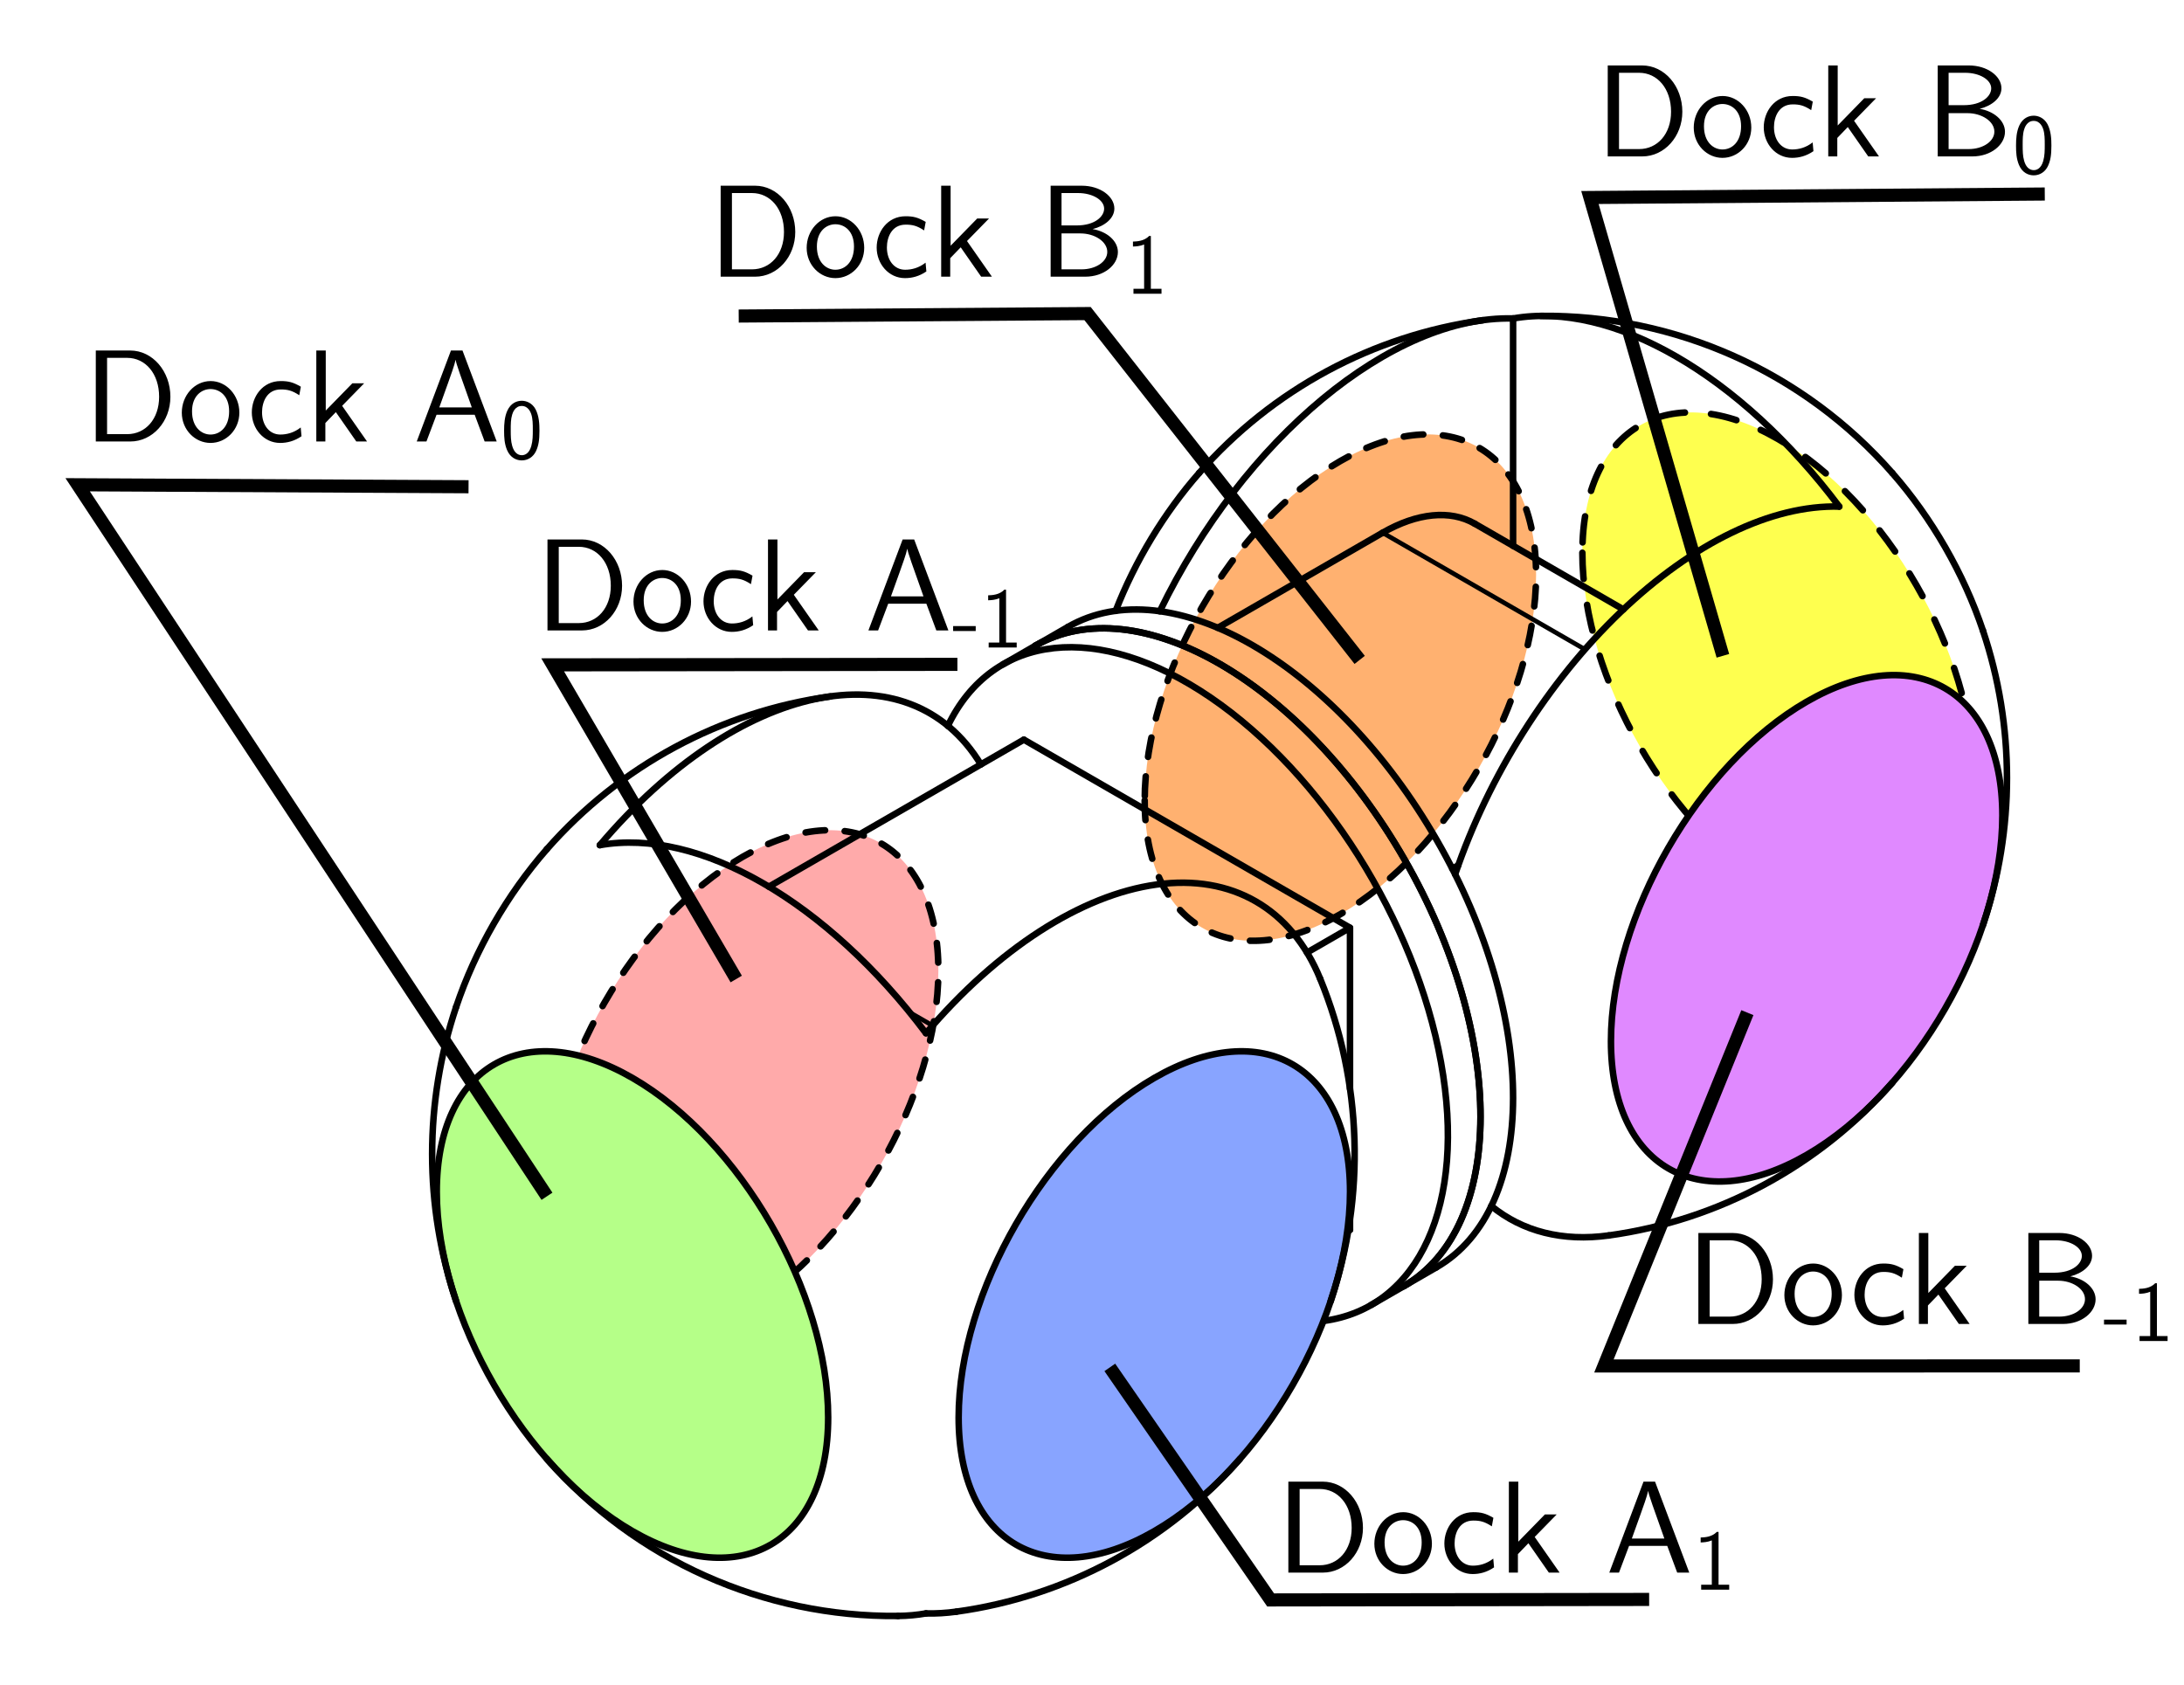
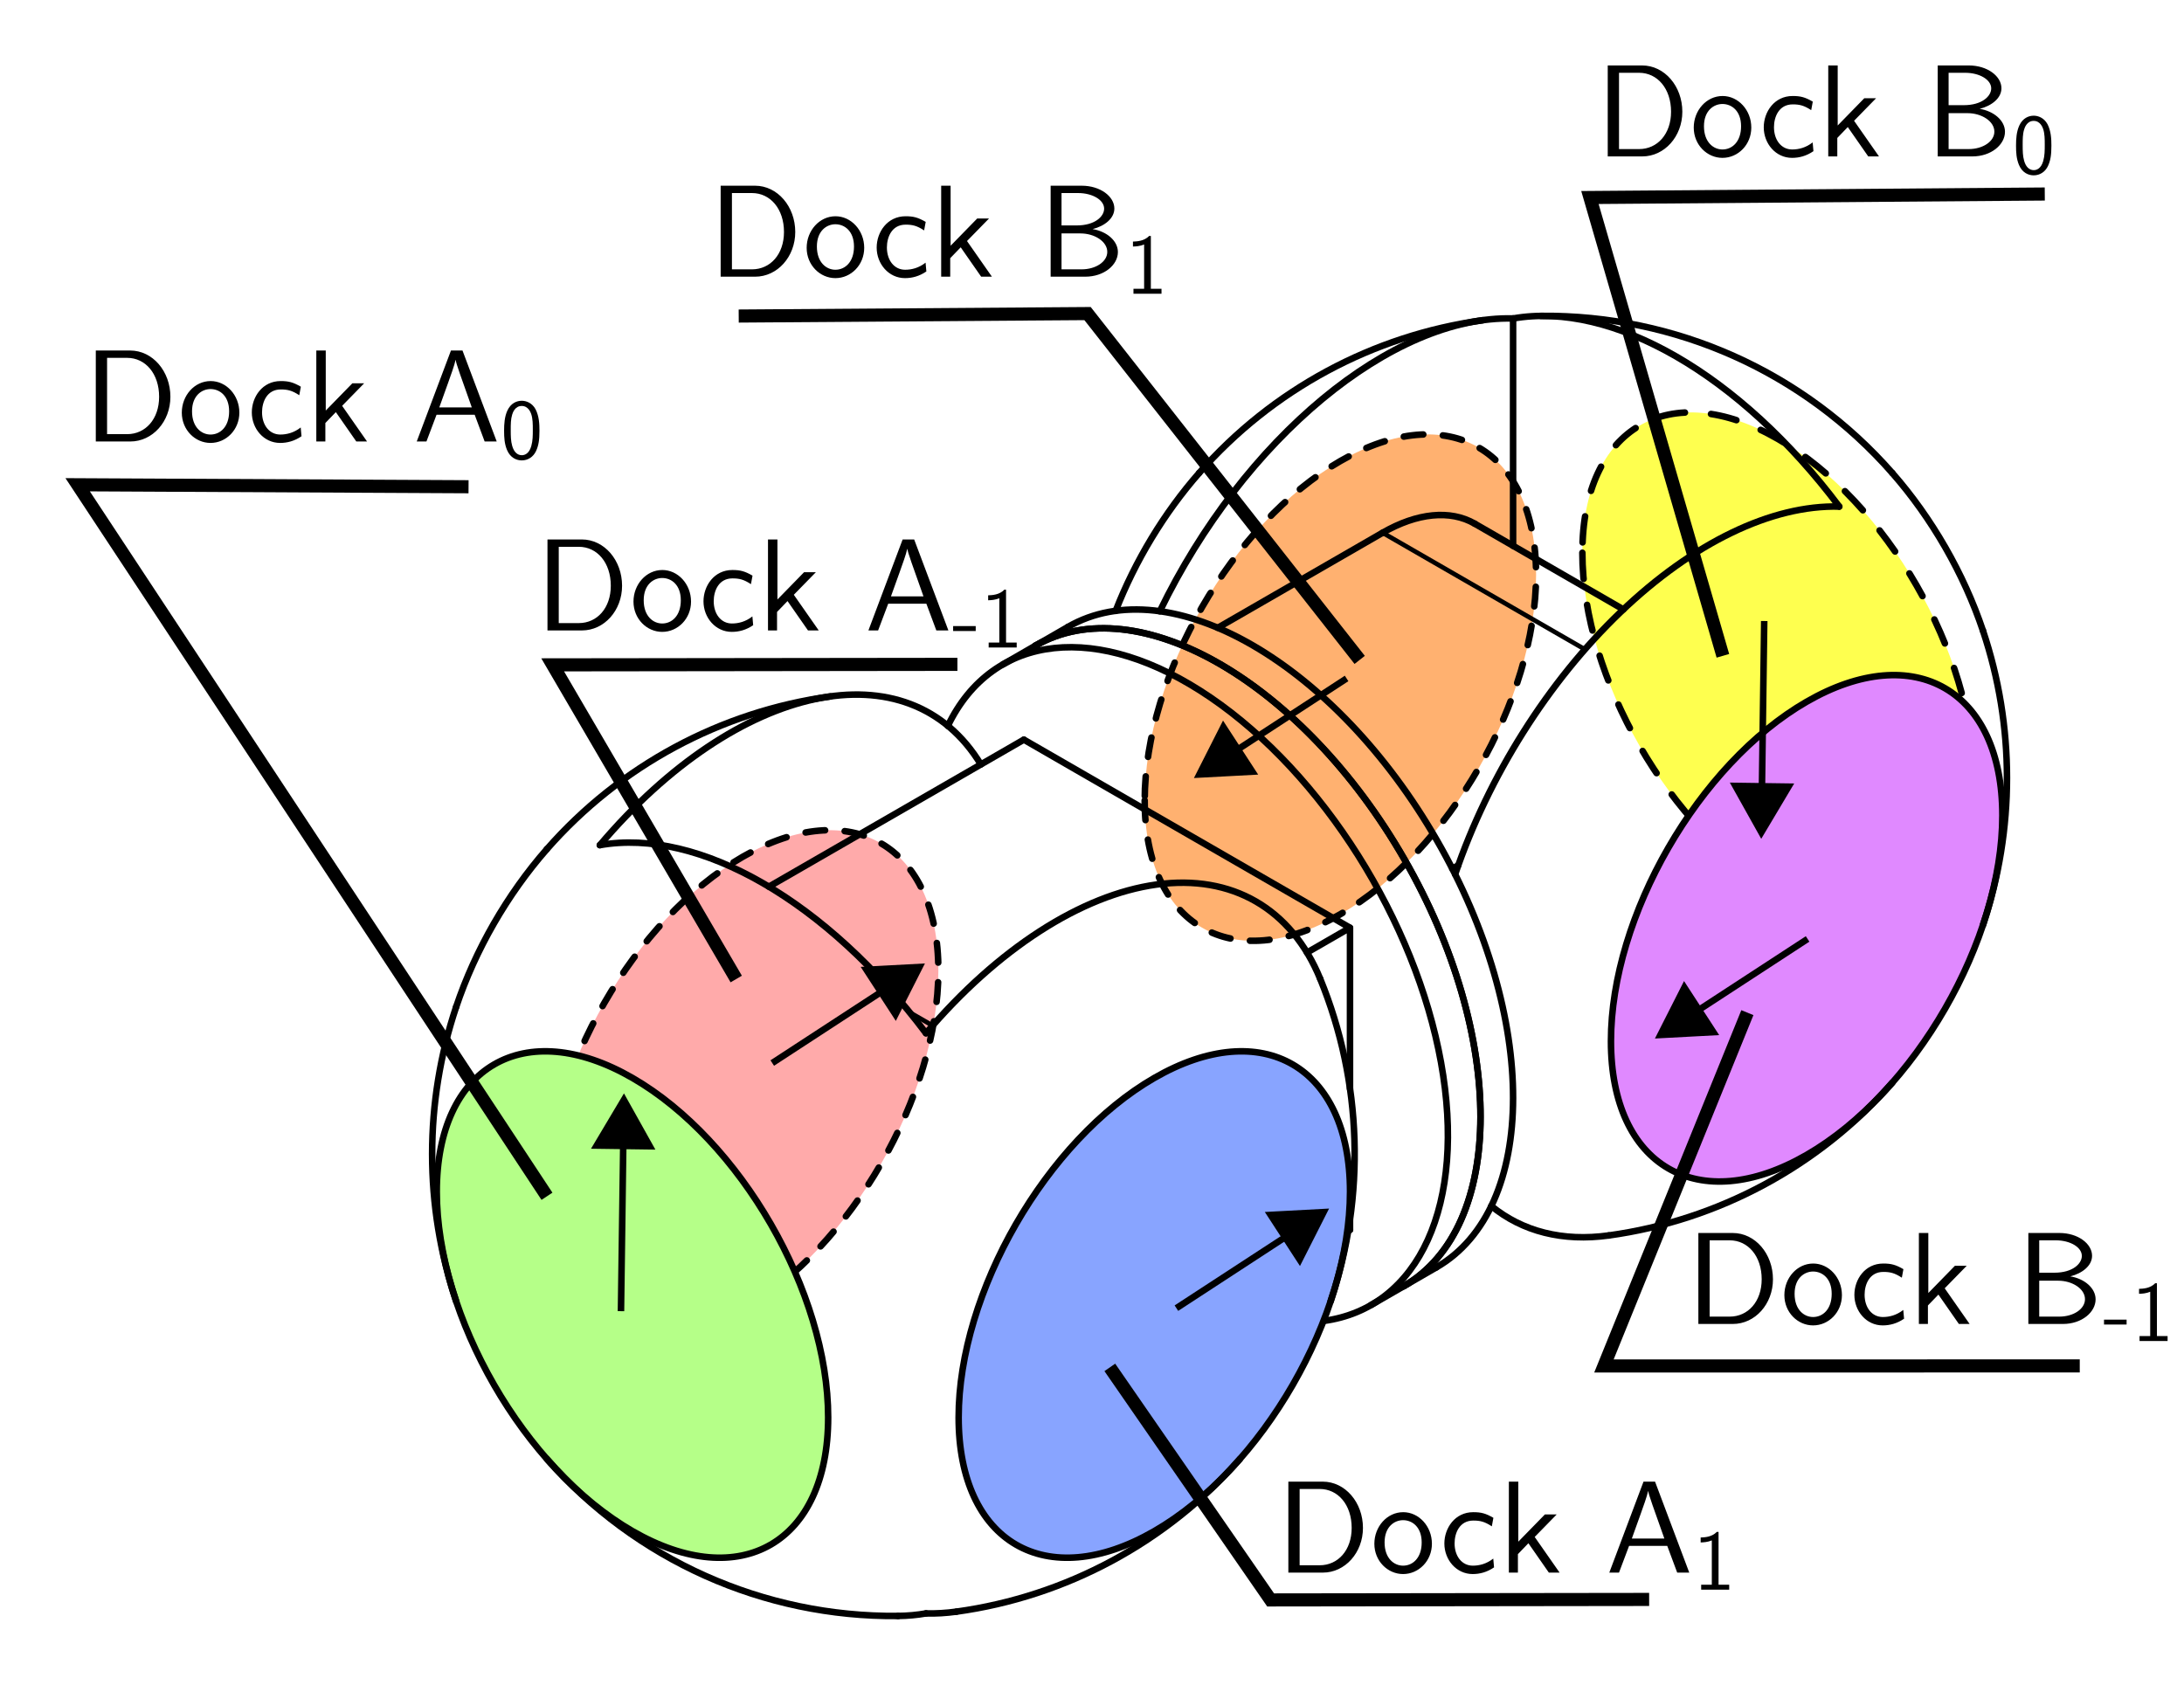
<svg xmlns="http://www.w3.org/2000/svg" width="166.834mm" height="128.707mm" viewBox="0 0 166.834 128.707" version="1.1" id="svg1430" style="enable-background:new">
  <defs id="defs1424">
+     <marker orient="auto" refY="0.0" refX="0.0" id="TriangleOutL" style="overflow:visible">
+       <path id="path8646" d="M 5.77,0.0 L -2.88,5.0 L -2.88,-5.0 L 5.77,0.0 z " style="fill-rule:evenodd;stroke:#000000;stroke-width:1pt;stroke-opacity:1;fill:#000000;fill-opacity:1" transform="scale(0.8)" />
+     </marker>
    <marker orient="auto" refY="0" refX="0" id="marker5026" style="overflow:visible">
      <path id="path5024" d="M 5.77,0 -2.88,5 V -5 Z" style="fill:#045fff;fill-opacity:1;fill-rule:evenodd;stroke:#045fff;stroke-width:1pt;stroke-opacity:1" transform="scale(-0.8)" />
    </marker>
    <marker orient="auto" refY="0" refX="0" id="TriangleInL" style="overflow:visible">
      <path id="path2353" d="M 5.77,0 -2.88,5 V -5 Z" style="fill:#ff0f00;fill-opacity:1;fill-rule:evenodd;stroke:#ff0f00;stroke-width:1pt;stroke-opacity:1" transform="scale(-0.8)" />
    </marker>
    <marker orient="auto" refY="0" refX="0" id="Arrow1Lstart" style="overflow:visible">
      <path id="path2218" d="M 0,0 5,-5 -12.5,0 5,5 Z" style="fill:#000000;fill-opacity:1;fill-rule:evenodd;stroke:#000000;stroke-width:1pt;stroke-opacity:1" transform="matrix(0.8,0,0,0.8,10,0)" />
    </marker>
    <clipPath clipPathUnits="userSpaceOnUse" id="clipPath991">
      <path d="m 303308,191461 h 77443 v 65635 h -77443 v -65635" id="path989" />
    </clipPath>
    <marker orient="auto" refY="0" refX="0" id="TriangleInL-2" style="overflow:visible">
      <path id="path2353-9" d="M 5.77,0 -2.88,5 V -5 Z" style="fill:#19d400;fill-opacity:1;fill-rule:evenodd;stroke:#19d400;stroke-width:1pt;stroke-opacity:1" transform="scale(-0.8)" />
+     </marker>
+     <marker orient="auto" refY="0" refX="0" id="TriangleOutL-8" style="overflow:visible">
+       <path id="path8646-7" d="M 5.77,0 -2.88,5 V -5 Z" style="fill:#000000;fill-opacity:1;fill-rule:evenodd;stroke:#000000;stroke-width:1pt;stroke-opacity:1" transform="scale(0.8)" />
+     </marker>
+     <marker orient="auto" refY="0" refX="0" id="TriangleOutL-8-2" style="overflow:visible">
+       <path id="path8646-7-0" d="M 5.77,0 -2.88,5 V -5 Z" style="fill:#000000;fill-opacity:1;fill-rule:evenodd;stroke:#000000;stroke-width:1pt;stroke-opacity:1" transform="scale(0.8)" />
+     </marker>
+     <marker orient="auto" refY="0" refX="0" id="TriangleOutL-8-2-3" style="overflow:visible">
+       <path id="path8646-7-0-7" d="M 5.77,0 -2.88,5 V -5 Z" style="fill:#000000;fill-opacity:1;fill-rule:evenodd;stroke:#000000;stroke-width:1pt;stroke-opacity:1" transform="scale(0.8)" />
+     </marker>
+     <marker orient="auto" refY="0" refX="0" id="TriangleOutL-8-2-3-9" style="overflow:visible">
+       <path id="path8646-7-0-7-2" d="M 5.77,0 -2.88,5 V -5 Z" style="fill:#000000;fill-opacity:1;fill-rule:evenodd;stroke:#000000;stroke-width:1pt;stroke-opacity:1" transform="scale(0.8)" />
+     </marker>
+     <marker orient="auto" refY="0" refX="0" id="TriangleOutL-8-2-3-9-8" style="overflow:visible">
+       <path id="path8646-7-0-7-2-9" d="M 5.77,0 -2.88,5 V -5 Z" style="fill:#000000;fill-opacity:1;fill-rule:evenodd;stroke:#000000;stroke-width:1pt;stroke-opacity:1" transform="scale(0.8)" />
+     </marker>
+     <marker orient="auto" refY="0" refX="0" id="TriangleOutL-3" style="overflow:visible">
+       <path id="path8646-6" d="M 5.77,0 -2.88,5 V -5 Z" style="fill:#000000;fill-opacity:1;fill-rule:evenodd;stroke:#000000;stroke-width:1pt;stroke-opacity:1" transform="scale(0.8)" />
    </marker>
  </defs>
  <g id="layer1" transform="translate(-7.637442,-27.73739)">
    <g transform="matrix(0.00178994,0,0,-0.00179279,-511.4147,503.6174)" id="g985" style="stroke-width:0.354">
      <path d="m 338835.08,231330.02 c -0.3,-5332.96 3738.66,-7502.78 8351.22,-4846.45 4612.55,2656.35 8352.01,9132.95 8352.31,14465.91 0.3,5332.95 -3738.66,7502.78 -8351.21,4846.44 -4612.56,-2656.34 -8352.01,-9132.95 -8352.32,-14465.9" style="fill:#ffb170;fill-opacity:1;stroke:#000000;stroke-width:278.975;stroke-linecap:round;stroke-linejoin:round;stroke-miterlimit:10;stroke-dasharray:836.924, 836.924;stroke-dashoffset:0;stroke-opacity:1" id="path1051-0-2" />
      <path d="m 357513.3,241886.84 c 0.31,-5332.96 3739.76,-11809.56 8352.31,-14465.91 4612.55,-2656.33 8351.51,-486.51 8351.21,4846.45 -0.3,5332.95 -3739.76,11809.56 -8352.31,14465.9 -4612.55,2656.34 -8351.51,486.51 -8351.21,-4846.44" style="fill:#feff4f;fill-opacity:1;stroke:#000000;stroke-width:279.117;stroke-linecap:round;stroke-linejoin:round;stroke-miterlimit:10;stroke-dasharray:1116.467, 1116.467;stroke-dashoffset:0;stroke-opacity:1" id="path1093-6" />
      <path d="m 313326.07,214463.55 c -0.3,-5332.96 3738.66,-7502.78 8351.21,-4846.45 4612.55,2656.35 8352.01,9132.95 8352.31,14465.91 0.3,5332.95 -3738.66,7502.78 -8351.21,4846.44 -4612.55,-2656.34 -8352,-9132.95 -8352.31,-14465.9" style="fill:#ffaaaa;fill-opacity:1;stroke:#000000;stroke-width:279.117;stroke-linecap:round;stroke-linejoin:round;stroke-miterlimit:10;stroke-dasharray:837.351, 837.351;stroke-dashoffset:0;stroke-opacity:1" id="path1097-7" />
      <g id="g987" clip-path="url(#clipPath991)" style="stroke-width:0.354">
        <g id="g993" transform="matrix(0.49906,-0.86657,0.86657,0.49906,343421.5,225080.5)" style="stroke-width:0.354">
          <path d="M 15748.5,0 C 15748.5,5027.725 8697.657,9103.5 0,9103.5 -8697.657,9103.5 -15748.5,5027.725 -15748.5,0" style="fill:none;stroke:#000000;stroke-width:278.974;stroke-linecap:round;stroke-linejoin:round;stroke-miterlimit:10;stroke-dasharray:none;stroke-opacity:1" id="path995" />
        </g>
        <g id="g997" transform="matrix(0.49906,-0.86657,0.86657,0.49906,342030.5,224279.5)" style="stroke-width:0.354">
          <path d="M 15748.5,0 C 15748.5,5027.725 8697.657,9103.5 0,9103.5 -8697.657,9103.5 -15748.5,5027.725 -15748.5,0" style="fill:none;stroke:#000000;stroke-width:278.974;stroke-linecap:round;stroke-linejoin:round;stroke-miterlimit:10;stroke-dasharray:none;stroke-opacity:1" id="path999" />
        </g>
        <path d="m 352217,228567 -253,-146" style="fill:none;stroke:#000000;stroke-width:278.974;stroke-linecap:round;stroke-linejoin:round;stroke-miterlimit:10;stroke-dasharray:none;stroke-opacity:1" id="path1001" />
        <path d="m 341954,238688 7035,4051" style="fill:none;stroke:#000000;stroke-width:278.974;stroke-linecap:round;stroke-linejoin:round;stroke-miterlimit:10;stroke-dasharray:none;stroke-opacity:1" id="path1003" />
        <g id="g1005" transform="matrix(-0.49906,-0.86657,0.86657,-0.49906,348989.5,236302.5)" style="stroke-width:0.354">
          <path d="m -7874.5,0 c 0,-1204.109 825.493,-2359.155 2295.721,-3212.22" style="fill:none;stroke:#000000;stroke-width:278.974;stroke-linecap:round;stroke-linejoin:round;stroke-miterlimit:10;stroke-dasharray:none;stroke-opacity:1" id="path1007" />
        </g>
        <path d="m 348989,242739 8634,-4971" style="fill:none;stroke:#000000;stroke-width:195.317;stroke-linecap:round;stroke-linejoin:round;stroke-miterlimit:10;stroke-dasharray:none;stroke-opacity:1" id="path1009" />
        <path d="m 334171,237926 1392,801" style="fill:none;stroke:#000000;stroke-width:278.974;stroke-linecap:round;stroke-linejoin:round;stroke-miterlimit:10;stroke-dasharray:none;stroke-opacity:1" id="path1011" />
        <path d="m 349888,210631 1392,802" style="fill:none;stroke:#000000;stroke-width:278.974;stroke-linecap:round;stroke-linejoin:round;stroke-miterlimit:10;stroke-dasharray:none;stroke-opacity:1" id="path1013" />
        <path d="m 352919,243126 6344,-3654" style="fill:none;stroke:#000000;stroke-width:278.974;stroke-linecap:round;stroke-linejoin:round;stroke-miterlimit:10;stroke-dasharray:none;stroke-opacity:1" id="path1015" />
        <g id="g1017" transform="matrix(0.49906,-0.86657,0.86657,0.49906,340638.5,223477.5)" style="stroke-width:0.354">
          <path d="M 15323.391,-2100.89 C 16888.99,1714.777 14051.553,5681.187 8281.202,7743.283 2510.85,9805.379 -4895.471,9499.684 -10100.434,6984.582 -15305.396,4469.48 -17139.129,310.268 -14651.55,-3338.104" style="fill:none;stroke:#000000;stroke-width:278.974;stroke-linecap:round;stroke-linejoin:round;stroke-miterlimit:10;stroke-dasharray:none;stroke-opacity:1" id="path1019" />
        </g>
        <g id="g1021" transform="matrix(0.49906,-0.86657,0.86657,0.49906,342030.5,224279.5)" style="stroke-width:0.354">
          <path d="M 15748.5,0 C 15748.5,5027.725 8697.657,9103.5 0,9103.5 -8697.657,9103.5 -15748.5,5027.725 -15748.5,0" style="fill:none;stroke:#000000;stroke-width:278.974;stroke-linecap:round;stroke-linejoin:round;stroke-miterlimit:10;stroke-dasharray:none;stroke-opacity:1" id="path1023" />
        </g>
        <path d="m 347597,225906 -13919,8016" style="fill:none;stroke:#000000;stroke-width:278.974;stroke-linecap:round;stroke-linejoin:round;stroke-miterlimit:10;stroke-dasharray:none;stroke-opacity:1" id="path1025" />
        <path d="m 347597,213032 v 447" style="fill:none;stroke:#000000;stroke-width:278.974;stroke-linecap:round;stroke-linejoin:round;stroke-miterlimit:10;stroke-dasharray:none;stroke-opacity:1" id="path1027" />
        <path d="m 347597,219047 v 6859 l -1835,-1057" style="fill:none;stroke:#000000;stroke-width:278.974;stroke-linecap:round;stroke-linejoin:round;stroke-miterlimit:10;stroke-dasharray:none;stroke-opacity:1" id="path1029" />
        <path d="m 347521,212988 76,44" style="fill:none;stroke:#000000;stroke-width:278.974;stroke-linecap:round;stroke-linejoin:round;stroke-miterlimit:10;stroke-dasharray:none;stroke-opacity:1" id="path1031" />
        <path d="m 322797,227657 10881,6265" style="fill:none;stroke:#000000;stroke-width:278.974;stroke-linecap:round;stroke-linejoin:round;stroke-miterlimit:10;stroke-dasharray:none;stroke-opacity:1" id="path1033" />
        <path d="m 329783,221737 -978,563" style="fill:none;stroke:#000000;stroke-width:195.317;stroke-linecap:round;stroke-linejoin:round;stroke-miterlimit:10;stroke-dasharray:none;stroke-opacity:1" id="path1035" />
        <path d="m 349888,210631 -1392,-801" style="fill:none;stroke:#000000;stroke-width:278.974;stroke-linecap:round;stroke-linejoin:round;stroke-miterlimit:10;stroke-dasharray:none;stroke-opacity:1" id="path1037" />
        <path d="m 334171,237926 -1392,-802" style="fill:none;stroke:#000000;stroke-width:278.974;stroke-linecap:round;stroke-linejoin:round;stroke-miterlimit:10;stroke-dasharray:none;stroke-opacity:1" id="path1039" />
        <g id="g1041" transform="matrix(-0.49906,-0.86657,0.86657,-0.49906,344813.5,238707.5)" style="stroke-width:0.354">
          <path d="m -3875.581,-6449.504 c 2212.955,-444.32 4604.504,-498.224 6870.593,-154.857" style="fill:none;stroke:#000000;stroke-width:278.974;stroke-linecap:round;stroke-linejoin:round;stroke-miterlimit:10;stroke-dasharray:none;stroke-opacity:1" id="path1043" />
        </g>
        <g id="g1045" transform="matrix(-0.49906,0.86657,-0.86657,-0.49906,367085.5,238707.5)" style="stroke-width:0.354">
          <path d="m -3875.581,-6449.504 c 2510.162,-503.994 5241,-503.994 7751.162,0" style="fill:none;stroke:#000000;stroke-width:278.974;stroke-linecap:round;stroke-linejoin:round;stroke-miterlimit:10;stroke-dasharray:none;stroke-opacity:1" id="path1047" />
        </g>
        <g id="g1049" transform="matrix(-0.49906,-0.86657,0.86657,-0.49906,367085.5,225882.5)" style="stroke-width:0.354">
          <path d="m 8335.962,-4837.02 c 4621.514,2661.188 4635.853,6984.113 32.029,9655.525 C 3764.166,7489.918 -3714.448,7498.207 -8335.962,4837.02 -12957.476,2175.832 -12971.815,-2147.093 -8367.991,-4818.505 -3764.166,-7489.918 3714.448,-7498.207 8335.962,-4837.02" style="fill:#e089ff;fill-opacity:1;stroke:#000000;stroke-width:278.974;stroke-linecap:round;stroke-linejoin:round;stroke-miterlimit:10;stroke-dasharray:none;stroke-opacity:1" id="path1051" />
        </g>
        <g id="g1053" transform="matrix(-0.49906,-0.86657,0.86657,-0.49906,348989.5,236302.5)" style="stroke-width:0.354">
          <path d="m -16269.157,-2943.974 c 2457.541,-4539.079 10171.848,-7415.911 18338.109,-6838.674" style="fill:none;stroke:#000000;stroke-width:278.974;stroke-linecap:round;stroke-linejoin:round;stroke-miterlimit:10;stroke-dasharray:none;stroke-opacity:1" id="path1055" />
        </g>
        <path d="m 354557,242182 v 9688" style="fill:none;stroke:#000000;stroke-width:278.974;stroke-linecap:round;stroke-linejoin:round;stroke-miterlimit:10;stroke-dasharray:none;stroke-opacity:1" id="path1057" />
        <g id="g1059" transform="matrix(0.49906,0.86657,-0.86657,0.49906,362909.5,228286.5)" style="stroke-width:0.354">
          <path d="M 16269.157,2943.974 C 14896.836,5478.652 11813.038,7585.831 7716.531,8788.04 3620.023,9990.248 -1142.398,10185.711 -5491.604,9330.139" style="fill:none;stroke:#000000;stroke-width:278.974;stroke-linecap:round;stroke-linejoin:round;stroke-miterlimit:10;stroke-dasharray:none;stroke-opacity:1" id="path1061" />
        </g>
        <g id="g1063" transform="matrix(-0.49906,-0.86657,0.86657,-0.49906,362909.5,228286.5)" style="stroke-width:0.354">
          <path d="M 16969.836,-939.675 C 17251.437,760.017 16764.375,2472.846 15556.378,4030.966" style="fill:none;stroke:#000000;stroke-width:278.974;stroke-linecap:round;stroke-linejoin:round;stroke-miterlimit:10;stroke-dasharray:none;stroke-opacity:1" id="path1065" />
        </g>
        <g id="g1067" transform="matrix(0.49906,-0.86657,0.86657,0.49906,361517.5,235500.5)" style="stroke-width:0.354">
          <path d="M -3765.362,10199.827 C -10748.112,9338.393 -16195.145,6177.453 -17658.51,2137.564" style="fill:none;stroke:#000000;stroke-width:278.974;stroke-linecap:round;stroke-linejoin:round;stroke-miterlimit:10;stroke-dasharray:none;stroke-opacity:1" id="path1069" />
        </g>
        <g id="g1071" transform="matrix(0.01016,-0.99995,0.99995,0.01016,355949.5,232294.5)" style="stroke-width:0.354">
          <path d="M -12839.445,14922.049 C -17185.689,11182.391 -19685.5,5733.662 -19685.5,0" style="fill:none;stroke:#000000;stroke-width:278.974;stroke-linecap:round;stroke-linejoin:round;stroke-miterlimit:10;stroke-dasharray:none;stroke-opacity:1" id="path1073" />
        </g>
        <g id="g1075" transform="matrix(-0.31868,0.94786,-0.94786,-0.31868,355949.5,232294.5)" style="stroke-width:0.354">
          <path d="M -11891.229,-15688.135 C -8469.486,-18281.734 -4293.609,-19685.5 0,-19685.5" style="fill:none;stroke:#000000;stroke-width:278.974;stroke-linecap:round;stroke-linejoin:round;stroke-miterlimit:10;stroke-dasharray:none;stroke-opacity:1" id="path1077" />
        </g>
        <g id="g1079" transform="matrix(0.6599,0.75135,-0.75135,0.6599,355949.5,232294.5)" style="stroke-width:0.354">
          <path d="M -12878.03,-14888.763 C -9300.947,-17982.758 -4729.517,-19685.5 0,-19685.5" style="fill:none;stroke:#000000;stroke-width:278.974;stroke-linecap:round;stroke-linejoin:round;stroke-miterlimit:10;stroke-dasharray:none;stroke-opacity:1" id="path1081" />
        </g>
        <g id="g1083" transform="matrix(0.75135,-0.6599,0.6599,0.75135,355949.5,232294.5)" style="stroke-width:0.354">
          <path d="M -14888.763,12878.03 C -17982.758,9300.947 -19685.5,4729.517 -19685.5,0" style="fill:none;stroke:#000000;stroke-width:278.974;stroke-linecap:round;stroke-linejoin:round;stroke-miterlimit:10;stroke-dasharray:none;stroke-opacity:1" id="path1085" />
        </g>
        <g id="g1087" transform="matrix(-0.49906,-0.86657,0.86657,-0.49906,316974.5,222675.5)" style="stroke-width:0.354">
          <path d="m -3875.581,-6449.504 c 2510.162,-503.994 5241,-503.994 7751.162,0" style="fill:none;stroke:#000000;stroke-width:278.974;stroke-linecap:round;stroke-linejoin:round;stroke-miterlimit:10;stroke-dasharray:none;stroke-opacity:1" id="path1089" />
        </g>
        <g id="g1091" transform="matrix(0.49906,-0.86657,0.86657,0.49906,316974.5,209850.5)" style="stroke-width:0.354">
          <path d="M -8335.962,-4837.02 C -3714.448,-7498.207 3764.166,-7489.918 8367.991,-4818.505 12971.815,-2147.093 12957.476,2175.832 8335.962,4837.02 3714.448,7498.207 -3764.166,7489.918 -8367.991,4818.505 -12971.815,2147.093 -12957.476,-2175.832 -8335.962,-4837.02" style="fill:#b5ff88;fill-opacity:1;stroke:#000000;stroke-width:278.974;stroke-linecap:round;stroke-linejoin:round;stroke-miterlimit:10;stroke-dasharray:none;stroke-opacity:1" id="path1093" />
        </g>
        <g id="g1095" transform="matrix(-0.49906,-0.86657,0.86657,-0.49906,339246.5,209850.5)" style="stroke-width:0.354">
          <path d="m 8335.962,-4837.02 c 4621.514,2661.188 4635.853,6984.113 32.029,9655.525 C 3764.166,7489.918 -3714.448,7498.207 -8335.962,4837.02 -12957.476,2175.832 -12971.815,-2147.093 -8367.991,-4818.505 -3764.166,-7489.918 3714.448,-7498.207 8335.962,-4837.02" style="fill:#88a4ff;fill-opacity:1;stroke:#000000;stroke-width:278.974;stroke-linecap:round;stroke-linejoin:round;stroke-miterlimit:10;stroke-dasharray:none;stroke-opacity:1" id="path1097" />
        </g>
        <g id="g1099" transform="matrix(-0.49906,-0.86657,0.86657,-0.49906,321150.5,220271.5)" style="stroke-width:0.354">
          <path d="m -16249.509,2980.023 c -2846.85,-5188.255 2120.474,-10728.367 11094.831,-12374.189" style="fill:none;stroke:#000000;stroke-width:278.974;stroke-linecap:round;stroke-linejoin:round;stroke-miterlimit:10;stroke-dasharray:none;stroke-opacity:1" id="path1101" />
        </g>
        <g id="g1103" transform="matrix(-0.49906,-0.86657,0.86657,-0.49906,335070.5,212255.5)" style="stroke-width:0.354">
          <path d="m 16269.157,2943.974 c -200.39,370.123 -438.398,733.085 -712.779,1086.992" style="fill:none;stroke:#000000;stroke-width:278.974;stroke-linecap:round;stroke-linejoin:round;stroke-miterlimit:10;stroke-dasharray:none;stroke-opacity:1" id="path1105" />
        </g>
        <g id="g1107" transform="matrix(0.49906,0.86657,-0.86657,0.49906,335070.5,212255.5)" style="stroke-width:0.354">
          <path d="m 15556.378,-4030.966 c 1987.581,2563.657 1988.188,5495.845 1.671,8059.776 C 13571.532,6592.742 9786.732,8544.686 5154.678,9394.166" style="fill:none;stroke:#000000;stroke-width:278.974;stroke-linecap:round;stroke-linejoin:round;stroke-miterlimit:10;stroke-dasharray:none;stroke-opacity:1" id="path1109" />
        </g>
        <g id="g1111" transform="matrix(-0.49906,0.86657,-0.86657,-0.49906,322542.5,213057.5)" style="stroke-width:0.354">
          <path d="m 3765.362,-10199.827 c 6982.75,861.434 12429.783,4022.374 13893.148,8062.264" style="fill:none;stroke:#000000;stroke-width:278.974;stroke-linecap:round;stroke-linejoin:round;stroke-miterlimit:10;stroke-dasharray:none;stroke-opacity:1" id="path1113" />
        </g>
        <g id="g1115" transform="matrix(0.49906,-0.86657,0.86657,0.49906,322542.5,213057.5)" style="stroke-width:0.354">
          <path d="m 17157.311,-3224.985 c 200.796,356.995 368.107,719.998 501.199,1087.421" style="fill:none;stroke:#000000;stroke-width:278.974;stroke-linecap:round;stroke-linejoin:round;stroke-miterlimit:10;stroke-dasharray:none;stroke-opacity:1" id="path1117" />
        </g>
        <g id="g1119" transform="matrix(-0.92538,-0.37905,0.37905,-0.92538,328110.5,216263.5)" style="stroke-width:0.354">
          <path d="M -14888.763,12878.03 C -17982.758,9300.947 -19685.5,4729.517 -19685.5,0" style="fill:none;stroke:#000000;stroke-width:278.974;stroke-linecap:round;stroke-linejoin:round;stroke-miterlimit:10;stroke-dasharray:none;stroke-opacity:1" id="path1121" />
        </g>
        <g id="g1123" transform="matrix(-0.75136,0.6599,-0.6599,-0.75136,328110.5,216263.5)" style="stroke-width:0.354">
          <path d="M -14888.763,12878.03 C -17982.758,9300.947 -19685.5,4729.517 -19685.5,0" style="fill:none;stroke:#000000;stroke-width:278.974;stroke-linecap:round;stroke-linejoin:round;stroke-miterlimit:10;stroke-dasharray:none;stroke-opacity:1" id="path1125" />
        </g>
        <g id="g1127" transform="matrix(-0.01016,0.99995,-0.99995,-0.01016,328110.5,216263.5)" style="stroke-width:0.354">
          <path d="M -12839.445,14922.049 C -17185.689,11182.391 -19685.5,5733.662 -19685.5,0" style="fill:none;stroke:#000000;stroke-width:278.974;stroke-linecap:round;stroke-linejoin:round;stroke-miterlimit:10;stroke-dasharray:none;stroke-opacity:1" id="path1129" />
        </g>
        <g id="g1131" transform="matrix(0.31868,-0.94786,0.94786,0.31868,328110.5,216263.5)" style="stroke-width:0.354">
          <path d="M -11891.229,-15688.135 C -8469.486,-18281.734 -4293.609,-19685.5 0,-19685.5" style="fill:none;stroke:#000000;stroke-width:278.974;stroke-linecap:round;stroke-linejoin:round;stroke-miterlimit:10;stroke-dasharray:none;stroke-opacity:1" id="path1133" />
        </g>
        <g id="g1135" transform="matrix(0.75135,-0.6599,0.6599,0.75135,328110.5,216263.5)" style="stroke-width:0.354">
          <path d="M -14888.763,12878.03 C -17982.758,9300.947 -19685.5,4729.517 -19685.5,0" style="fill:none;stroke:#000000;stroke-width:278.974;stroke-linecap:round;stroke-linejoin:round;stroke-miterlimit:10;stroke-dasharray:none;stroke-opacity:1" id="path1137" />
        </g>
      </g>
      <path style="fill:none;fill-rule:evenodd;stroke:#000000;stroke-width:558.234;stroke-linecap:butt;stroke-linejoin:miter;stroke-miterlimit:4;stroke-dasharray:none;stroke-opacity:1" d="m 337346.41,207171.53 6862.93,-9909.07 16154.27,21.09" id="path4753" />
      <text xml:space="preserve" style="font-style:normal;font-variant:normal;font-weight:normal;font-stretch:normal;font-size:5590.611px;line-height:125%;font-family:'Latin Modern Sans';-inkscape-font-specification:'Latin Modern Sans';letter-spacing:0px;word-spacing:0px;fill:#000000;fill-opacity:1;stroke:none;stroke-width:147.699px;stroke-linecap:butt;stroke-linejoin:miter;stroke-opacity:1;enable-background:new" x="344154.94" y="-198584.52" id="text1900-3" transform="scale(1.000796,-0.9992048)">
        <tspan x="344154.94" y="-198584.52" style="stroke-width:147.699px" id="tspan1902-6">Dock A<tspan style="font-size:65%;baseline-shift:sub" id="tspan7063">1</tspan>
        </tspan>
      </text>
      <path style="fill:none;fill-rule:evenodd;stroke:#000000;stroke-width:558.234;stroke-linecap:butt;stroke-linejoin:miter;stroke-miterlimit:4;stroke-dasharray:none;stroke-opacity:1" d="m 321403.31,223721.78 -7834.3,13387.79 17273.46,21.09" id="path4775" />
      <text xml:space="preserve" style="font-style:normal;font-variant:normal;font-weight:normal;font-stretch:normal;font-size:5590.61px;line-height:125%;font-family:'Latin Modern Sans';-inkscape-font-specification:'Latin Modern Sans';letter-spacing:0px;word-spacing:0px;fill:#000000;fill-opacity:1;stroke:none;stroke-width:147.699px;stroke-linecap:butt;stroke-linejoin:miter;stroke-opacity:1;enable-background:new" x="312561.78" y="-238765.88" id="text1900-3-5" transform="scale(1.000796,-0.9992048)">
        <tspan x="312561.78" y="-238765.88" style="stroke-width:147.699px" id="tspan1902-6-7">Dock A<tspan style="font-size:65%;baseline-shift:sub" id="tspan7065">-1</tspan>
        </tspan>
      </text>
      <path style="fill:none;fill-rule:evenodd;stroke:#000000;stroke-width:558.234;stroke-linecap:butt;stroke-linejoin:miter;stroke-miterlimit:4;stroke-dasharray:none;stroke-opacity:1" d="m 313326.07,214463.55 -20029.08,30320.27 16682.19,-84.32" id="path4800" />
      <text xml:space="preserve" style="font-style:normal;font-variant:normal;font-weight:normal;font-stretch:normal;font-size:5590.609px;line-height:125%;font-family:'Latin Modern Sans';-inkscape-font-specification:'Latin Modern Sans';letter-spacing:0px;word-spacing:0px;fill:#000000;fill-opacity:1;stroke:none;stroke-width:147.699px;stroke-linecap:butt;stroke-linejoin:miter;stroke-opacity:1;enable-background:new" x="293300.91" y="-246823.81" id="text1900-3-5-3" transform="scale(1.000796,-0.9992048)">
        <tspan x="293300.91" y="-246823.81" style="stroke-width:147.699px" id="tspan1902-6-7-8">Dock A<tspan style="font-size:65%;baseline-shift:sub" id="tspan7061">0</tspan>
        </tspan>
      </text>
      <path style="fill:none;fill-rule:evenodd;stroke:#000000;stroke-width:558.234;stroke-linecap:butt;stroke-linejoin:miter;stroke-miterlimit:4;stroke-dasharray:none;stroke-opacity:1" d="m 348010.34,237320.4 -11614.18,14758.19 -14887.27,-105.42" id="path4827" />
      <text xml:space="preserve" style="font-style:normal;font-variant:normal;font-weight:normal;font-stretch:normal;font-size:5590.61px;line-height:125%;font-family:'Latin Modern Sans';-inkscape-font-specification:'Latin Modern Sans';letter-spacing:0px;word-spacing:0px;fill:#000000;fill-opacity:1;stroke:none;stroke-width:147.699px;stroke-linecap:butt;stroke-linejoin:miter;stroke-opacity:1;enable-background:new" x="319946.72" y="-253852.3" id="text1900-3-55" transform="scale(1.000796,-0.9992048)">
        <tspan x="319946.72" y="-253852.3" style="stroke-width:147.699px" id="tspan4850">Dock B<tspan style="font-size:3633.897px;baseline-shift:sub;stroke-width:147.699px" id="tspan4852">1</tspan>
        </tspan>
      </text>
      <path style="fill:none;fill-rule:evenodd;stroke:#000000;stroke-width:558.234;stroke-linecap:butt;stroke-linejoin:miter;stroke-miterlimit:4;stroke-dasharray:none;stroke-opacity:1" d="m 363510.55,237494.87 -5674.07,19529.51 19411.29,149.08" id="path4857" />
      <text xml:space="preserve" style="font-style:normal;font-variant:normal;font-weight:normal;font-stretch:normal;font-size:5590.608px;line-height:125%;font-family:'Latin Modern Sans';-inkscape-font-specification:'Latin Modern Sans';letter-spacing:0px;word-spacing:0px;fill:#000000;fill-opacity:1;stroke:none;stroke-width:147.699px;stroke-linecap:butt;stroke-linejoin:miter;stroke-opacity:1;enable-background:new" x="357774.5" y="-258981.22" id="text1900-3-5-3-6" transform="scale(1.000796,-0.9992048)">
        <tspan x="357774.5" y="-258981.22" style="stroke-width:147.699px" id="tspan1902-6-7-8-0">Dock B<tspan style="font-size:65%;baseline-shift:sub" id="tspan7069">0</tspan>
        </tspan>
      </text>
      <path style="fill:none;fill-rule:evenodd;stroke:#000000;stroke-width:558.234;stroke-linecap:butt;stroke-linejoin:miter;stroke-miterlimit:4;stroke-dasharray:none;stroke-opacity:1" d="m 364555.78,222288.69 -6122.02,-15057.1 20307.19,3" id="path4880" />
      <text xml:space="preserve" style="font-style:normal;font-variant:normal;font-weight:normal;font-stretch:normal;font-size:5590.609px;line-height:125%;font-family:'Latin Modern Sans';-inkscape-font-specification:'Latin Modern Sans';letter-spacing:0px;word-spacing:0px;fill:#000000;fill-opacity:1;stroke:none;stroke-width:147.699px;stroke-linecap:butt;stroke-linejoin:miter;stroke-opacity:1;enable-background:new" x="361639.12" y="-209188.78" id="text1900-3-5-36" transform="scale(1.000796,-0.9992048)">
        <tspan x="361639.12" y="-209188.78" style="stroke-width:147.699px" id="tspan1902-6-7-1">Dock B<tspan style="font-size:65%;baseline-shift:sub" id="tspan7067">-1</tspan>
        </tspan>
      </text>
+       <path style="fill:none;fill-rule:evenodd;stroke:#000000;stroke-width:279.117;stroke-linecap:butt;stroke-linejoin:miter;stroke-miterlimit:2;stroke-dasharray:none;stroke-opacity:1;marker-end:url(#TriangleOutL)" d="m 316484.41,209567.29 105.59,7695.34" id="path9781" />
+       <path style="fill:none;fill-rule:evenodd;stroke:#000000;stroke-width:279.117;stroke-linecap:butt;stroke-linejoin:miter;stroke-miterlimit:2;stroke-dasharray:none;stroke-opacity:1;marker-end:url(#TriangleOutL-8-2);enable-background:new" d="m 322940.84,220141.4 5186.75,3378.48" id="path9781-9-2" />
+       <path style="fill:none;fill-rule:evenodd;stroke:#000000;stroke-width:279.117;stroke-linecap:butt;stroke-linejoin:miter;stroke-miterlimit:2;stroke-dasharray:none;stroke-opacity:1;marker-end:url(#TriangleOutL-8-2-3);enable-background:new" d="m 340188.5,209696.38 5186.75,3378.48" id="path9781-9-2-5" />
+       <path style="fill:none;fill-rule:evenodd;stroke:#000000;stroke-width:279.117;stroke-linecap:butt;stroke-linejoin:miter;stroke-miterlimit:2;stroke-dasharray:none;stroke-opacity:1;marker-end:url(#TriangleOutL-8-2-3-9);enable-background:new" d="m 367125.46,225429.57 -5186.75,-3378.48" id="path9781-9-2-5-2" />
+       <path style="fill:none;fill-rule:evenodd;stroke:#000000;stroke-width:279.117;stroke-linecap:butt;stroke-linejoin:miter;stroke-miterlimit:2;stroke-dasharray:none;stroke-opacity:1;marker-end:url(#TriangleOutL-8-2-3-9-8);enable-background:new" d="m 347451.46,236530 -5186.75,-3378.48" id="path9781-9-2-5-2-7" />
+       <path style="fill:none;fill-rule:evenodd;stroke:#000000;stroke-width:279.117;stroke-linecap:butt;stroke-linejoin:miter;stroke-miterlimit:2;stroke-dasharray:none;stroke-opacity:1;marker-end:url(#TriangleOutL-3);enable-background:new" d="m 365274.85,238976.96 -105.59,-7695.34" id="path9781-1" />
    </g>
  </g>
</svg>
